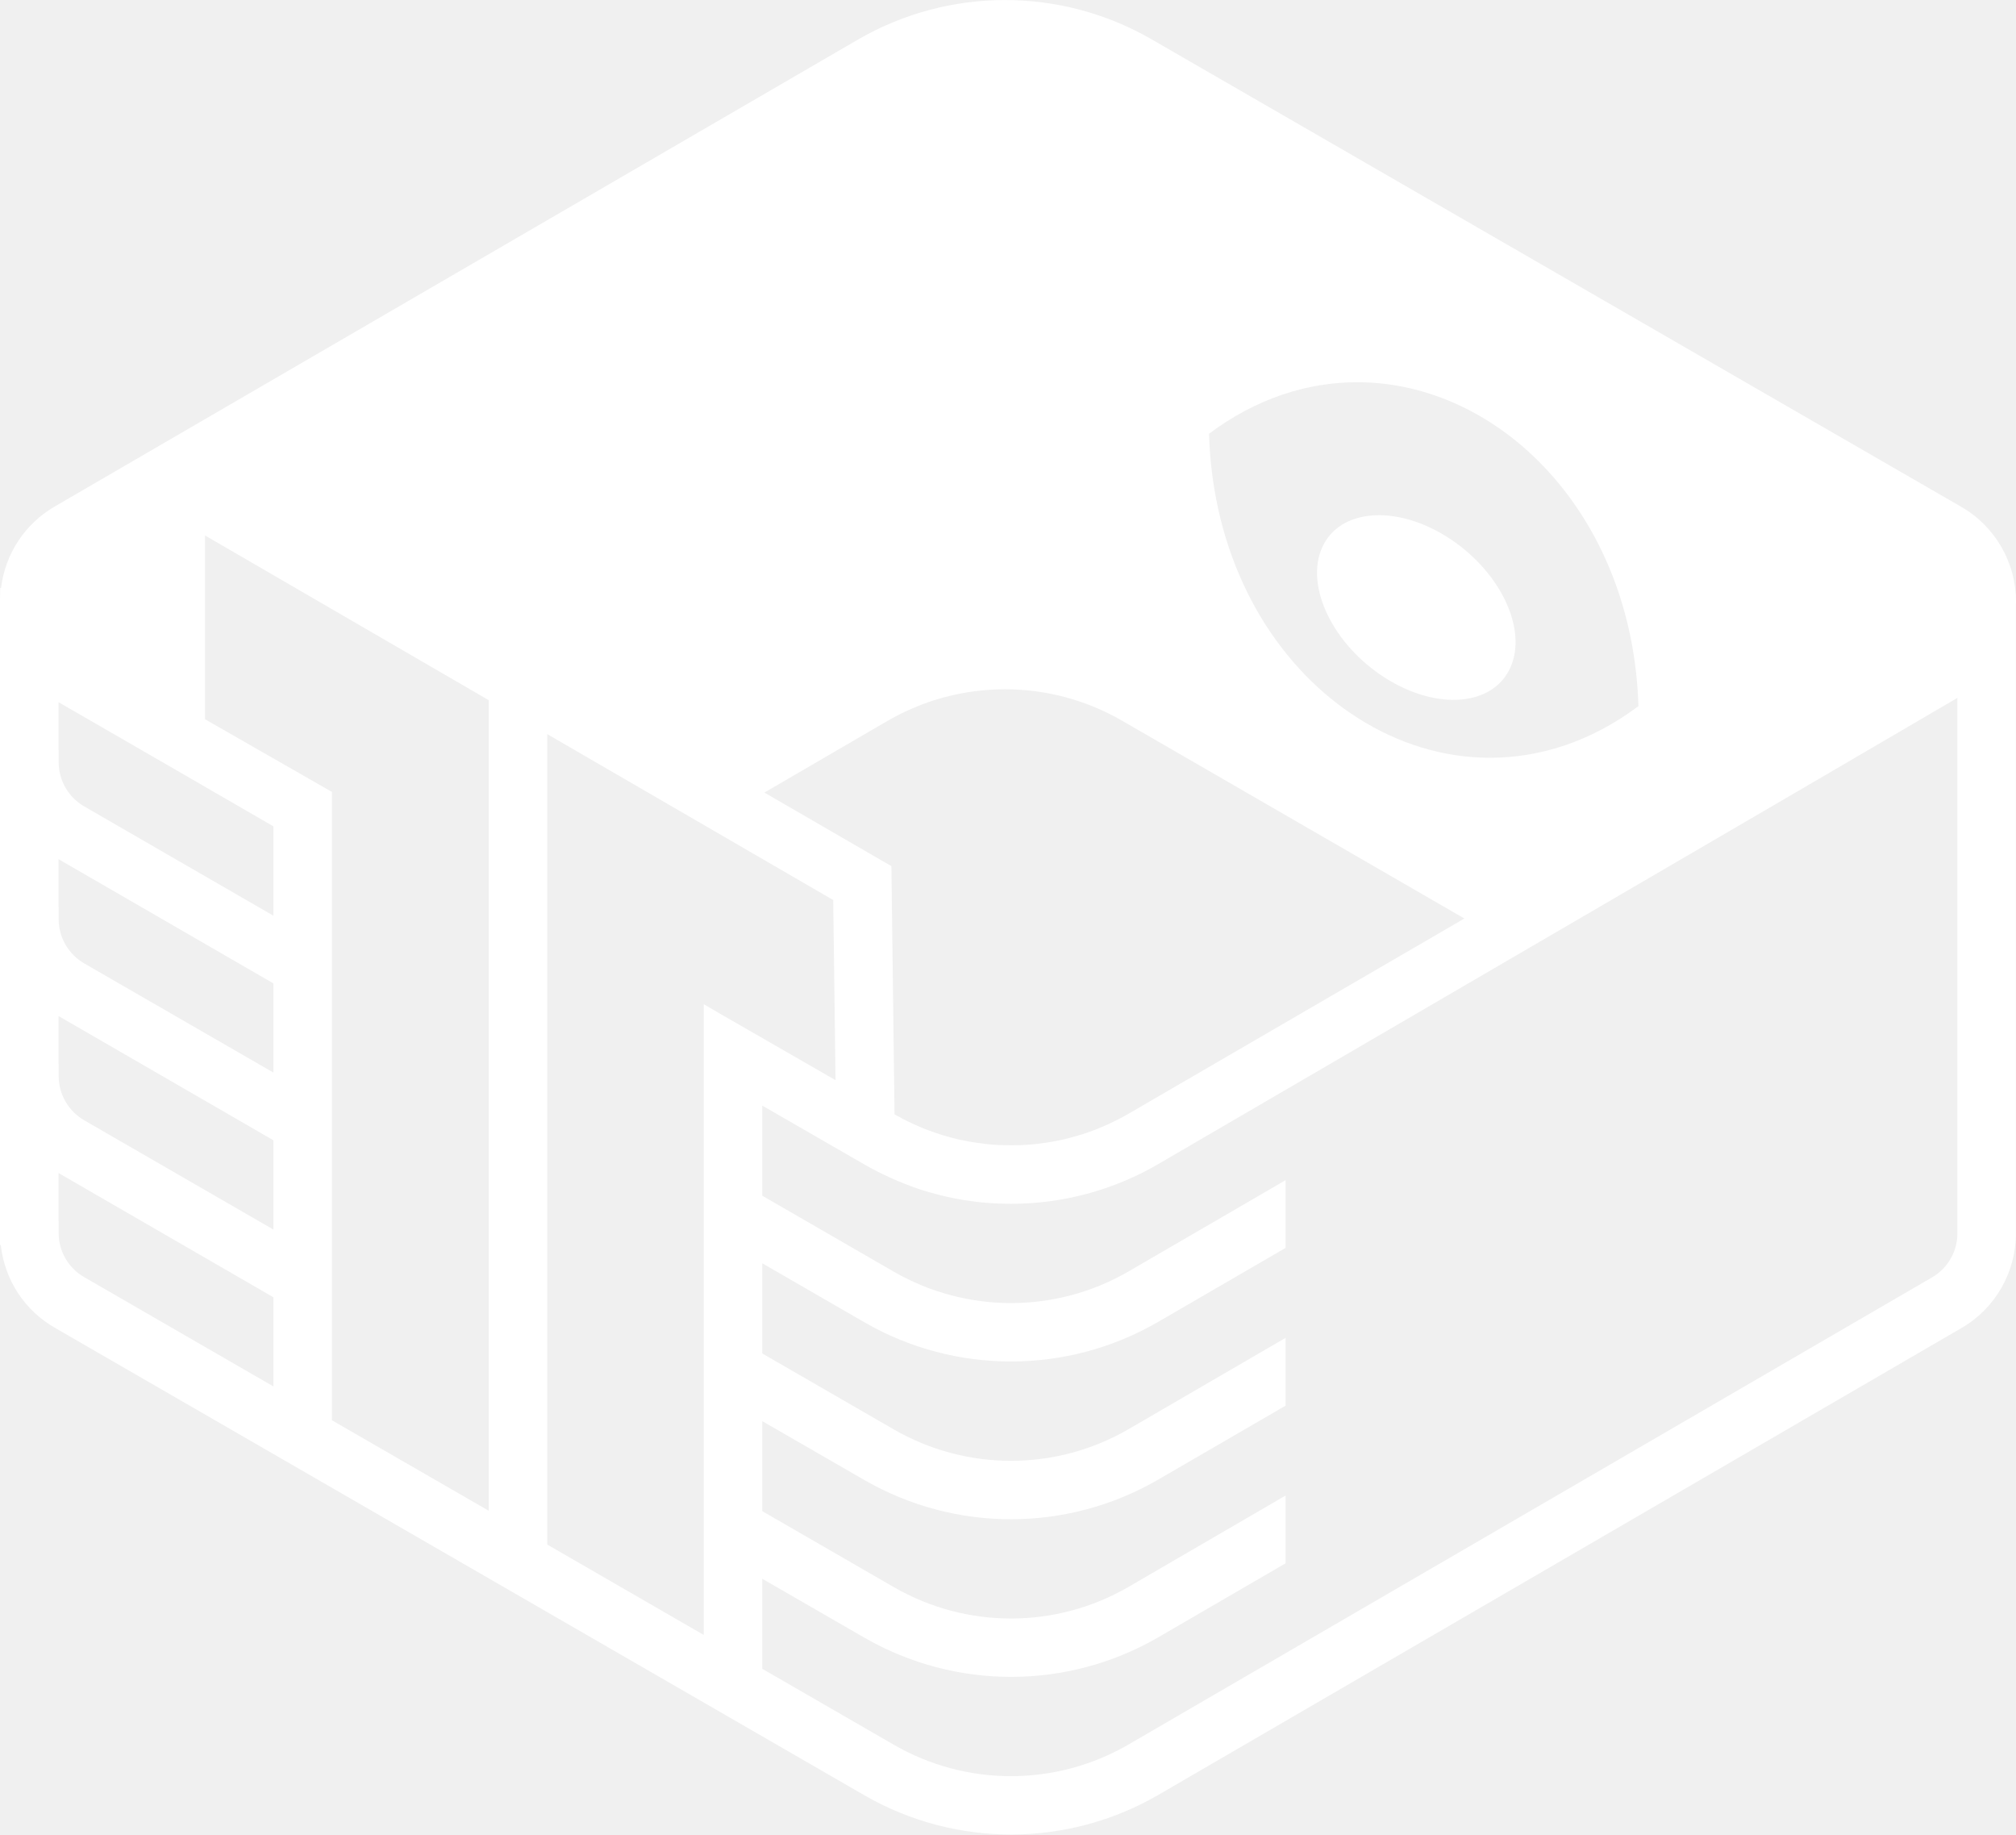
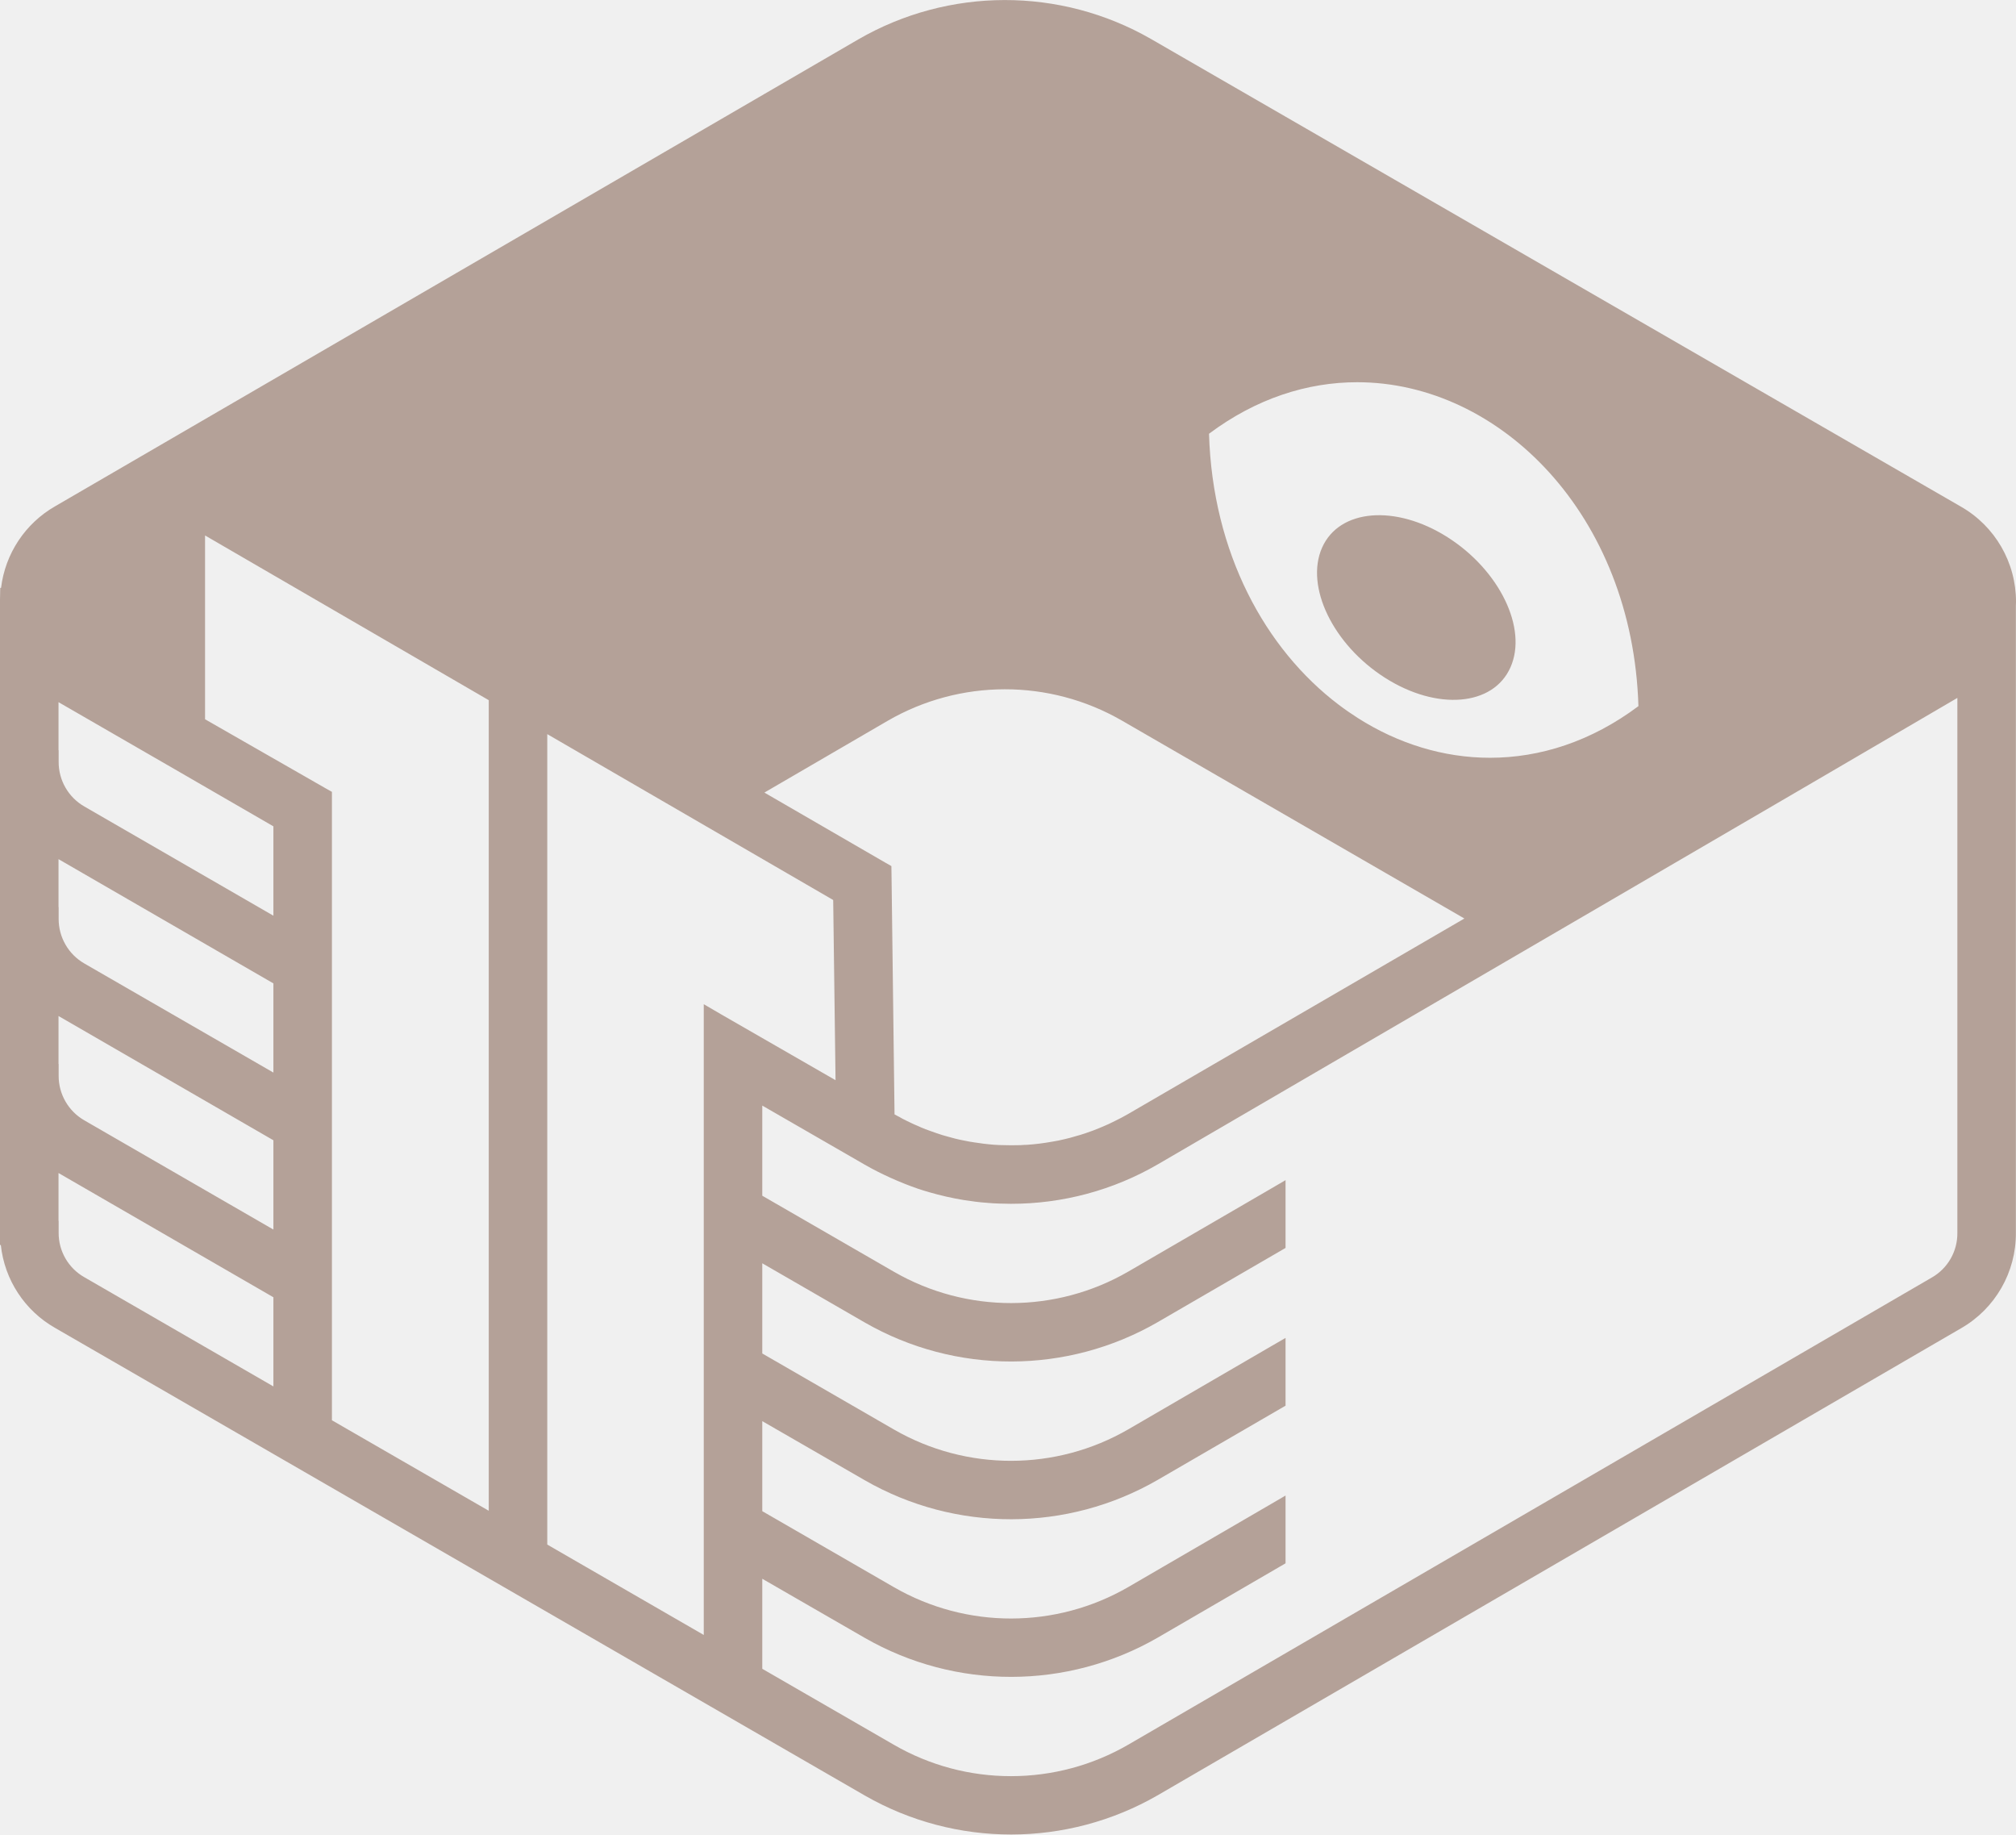
<svg xmlns="http://www.w3.org/2000/svg" viewBox="0 0 1574.31 1432.28">
  <defs>
-     <style>.cls-1{fill:#fff;}</style>
+     <style>.cls-1{fill:#b4a198;}</style>
  </defs>
  <g id="Layer_2" data-name="Layer 2">
    <g id="Layer_1-2" data-name="Layer 1">
      <path class="cls-1" d="M1531.17,395.47l-632.28-365a229,229,0,0,0-228.77.36L43,395.29A85.24,85.24,0,0,0,.82,459H.18L0,468.14V972H.64a84.77,84.77,0,0,0,42.5,64.8l632.19,365a229.42,229.42,0,0,0,228.86-.27l627.16-364.49a85.25,85.25,0,0,0,42.87-74.67V472.61a26,26,0,0,0,.09-2.65A85.4,85.4,0,0,0,1531.17,395.47ZM789.49,1386.68a182.35,182.35,0,0,1-91.31-24.41l-102.91-59.4v-70.29l80.06,46.16a229.45,229.45,0,0,0,228.86-.28l95.14-55.29,4.57-2.66V1167.6l-13.71,8-108.94,63.34a183,183,0,0,1-183.07.27l-102.91-59.41v-70.28l80.06,46.15a229.13,229.13,0,0,0,228.86-.36l95.14-55.21,4.57-2.65v-52.91l-13.71,7.94-108.94,63.34a183,183,0,0,1-183.07.28l-102.91-59.41V986.27l80.06,46.24a229.13,229.13,0,0,0,228.86-.36l95.14-55.21,4.57-2.65V921.37l-13.71,8L881.25,992.66a183,183,0,0,1-183.07.28L595.27,933.53V863.15l80.06,46.16c3.38,1.92,6.67,3.74,10,5.39,6.86,3.47,13.8,6.58,20.66,9.32a15.12,15.12,0,0,0,2.1.82c1.19.46,2.28.92,3.38,1.29,1.47.54,3.38,1.28,5.3,1.91,3,1,5.94,1.92,8.87,2.75a232.61,232.61,0,0,0,27,6.12c3.11.46,6.13.91,9.14,1.28s6.31.73,9.42.91c2.83.28,6,.46,9.14.55s6.12.18,9.14.18A227.82,227.82,0,0,0,904.19,909c134.17-78.14,542.17-315.87,624.33-364.12v417.5a39.65,39.65,0,0,1-20.11,35.1L881.25,1362A182.55,182.55,0,0,1,789.49,1386.68ZM1059.84,298.41c111.59,0,215.15,103.55,219.62,252.89-37,27.7-77,40.31-115.89,40.31-36.28,0-71.74-11-103.18-31-5-3.2-10.06-6.67-15-10.42C988,506.7,946.87,431.58,944.13,338.63,981.05,311,1021,298.41,1059.84,298.41ZM693.06,562.82a182.79,182.79,0,0,1,183-.27L1143.56,717.1,881.25,869.55c-3.75,2.19-7.22,4-10.69,5.67-3,1.55-6.13,3-9.69,4.48-2.56,1.09-4.76,1.91-7,2.83-2.1.73-4.29,1.55-6.4,2.28-2.46.82-4.84,1.56-7.31,2.2-3,.91-5.94,1.74-9.23,2.46-3,.73-6.13,1.38-9.69,1.93a178.74,178.74,0,0,1-19.1,2.37l-2.56.09-2.74.18c-2.29,0-4.85.1-7.31.1-3.11,0-6.22-.1-9.42-.19-2.92-.09-5.66-.36-8.32-.63s-4.93-.55-7.31-.92-4.93-.64-7.31-1.1c-5.12-.91-9.87-1.92-14.44-3.2l-1.19-.36h-.09c-3.84-1-7.22-2-10.23-3.11s-5.67-1.92-8.41-3c-2.38-.91-4.3-1.73-6.22-2.65-1.74-.72-3.29-1.37-4.75-2.1-1.64-.73-2.93-1.37-4.39-2.1l-.18-.18-.27-.09a35.82,35.82,0,0,1-4-2.1l-.18-.1-.27-.18c-1.37-.64-2.66-1.37-4-2.1l-2.37-188.64-.09-5.22-4.48-2.55-94.69-54.84ZM213.5,1082.41,66,997.23a39.65,39.65,0,0,1-20.2-34.91v-9.14H45.7V915.8l167.8,97Zm0-122.47L66,874.76a40,40,0,0,1-20.2-34.91v-9.14H45.7V793.23l167.8,97Zm0-122.56L66,752.29a40.06,40.06,0,0,1-20.2-35v-9.14H45.7V670.76l167.8,97Zm0-122.47L66,629.72a40,40,0,0,1-20.2-34.91v-9.14H45.7V548.2L138.93,602l74.57,43.14Zm168.17,464.57L259.2,1108.83V618.21l-4.57-2.56-94.5-54.11V418.05l221.54,128.6ZM549.57,784v492.44l-122.2-70.56V573.15L650.65,702.66l1.83,140.66L563.28,792Z" />
      <path class="cls-1" d="M1179.54,521c-13.44,30.34-57.3,34-97.88,8.22S1019,458,1032.39,427.63s57.4-34,98-8.22S1193.07,490.6,1179.54,521Z" />
    </g>
  </g>
</svg>
